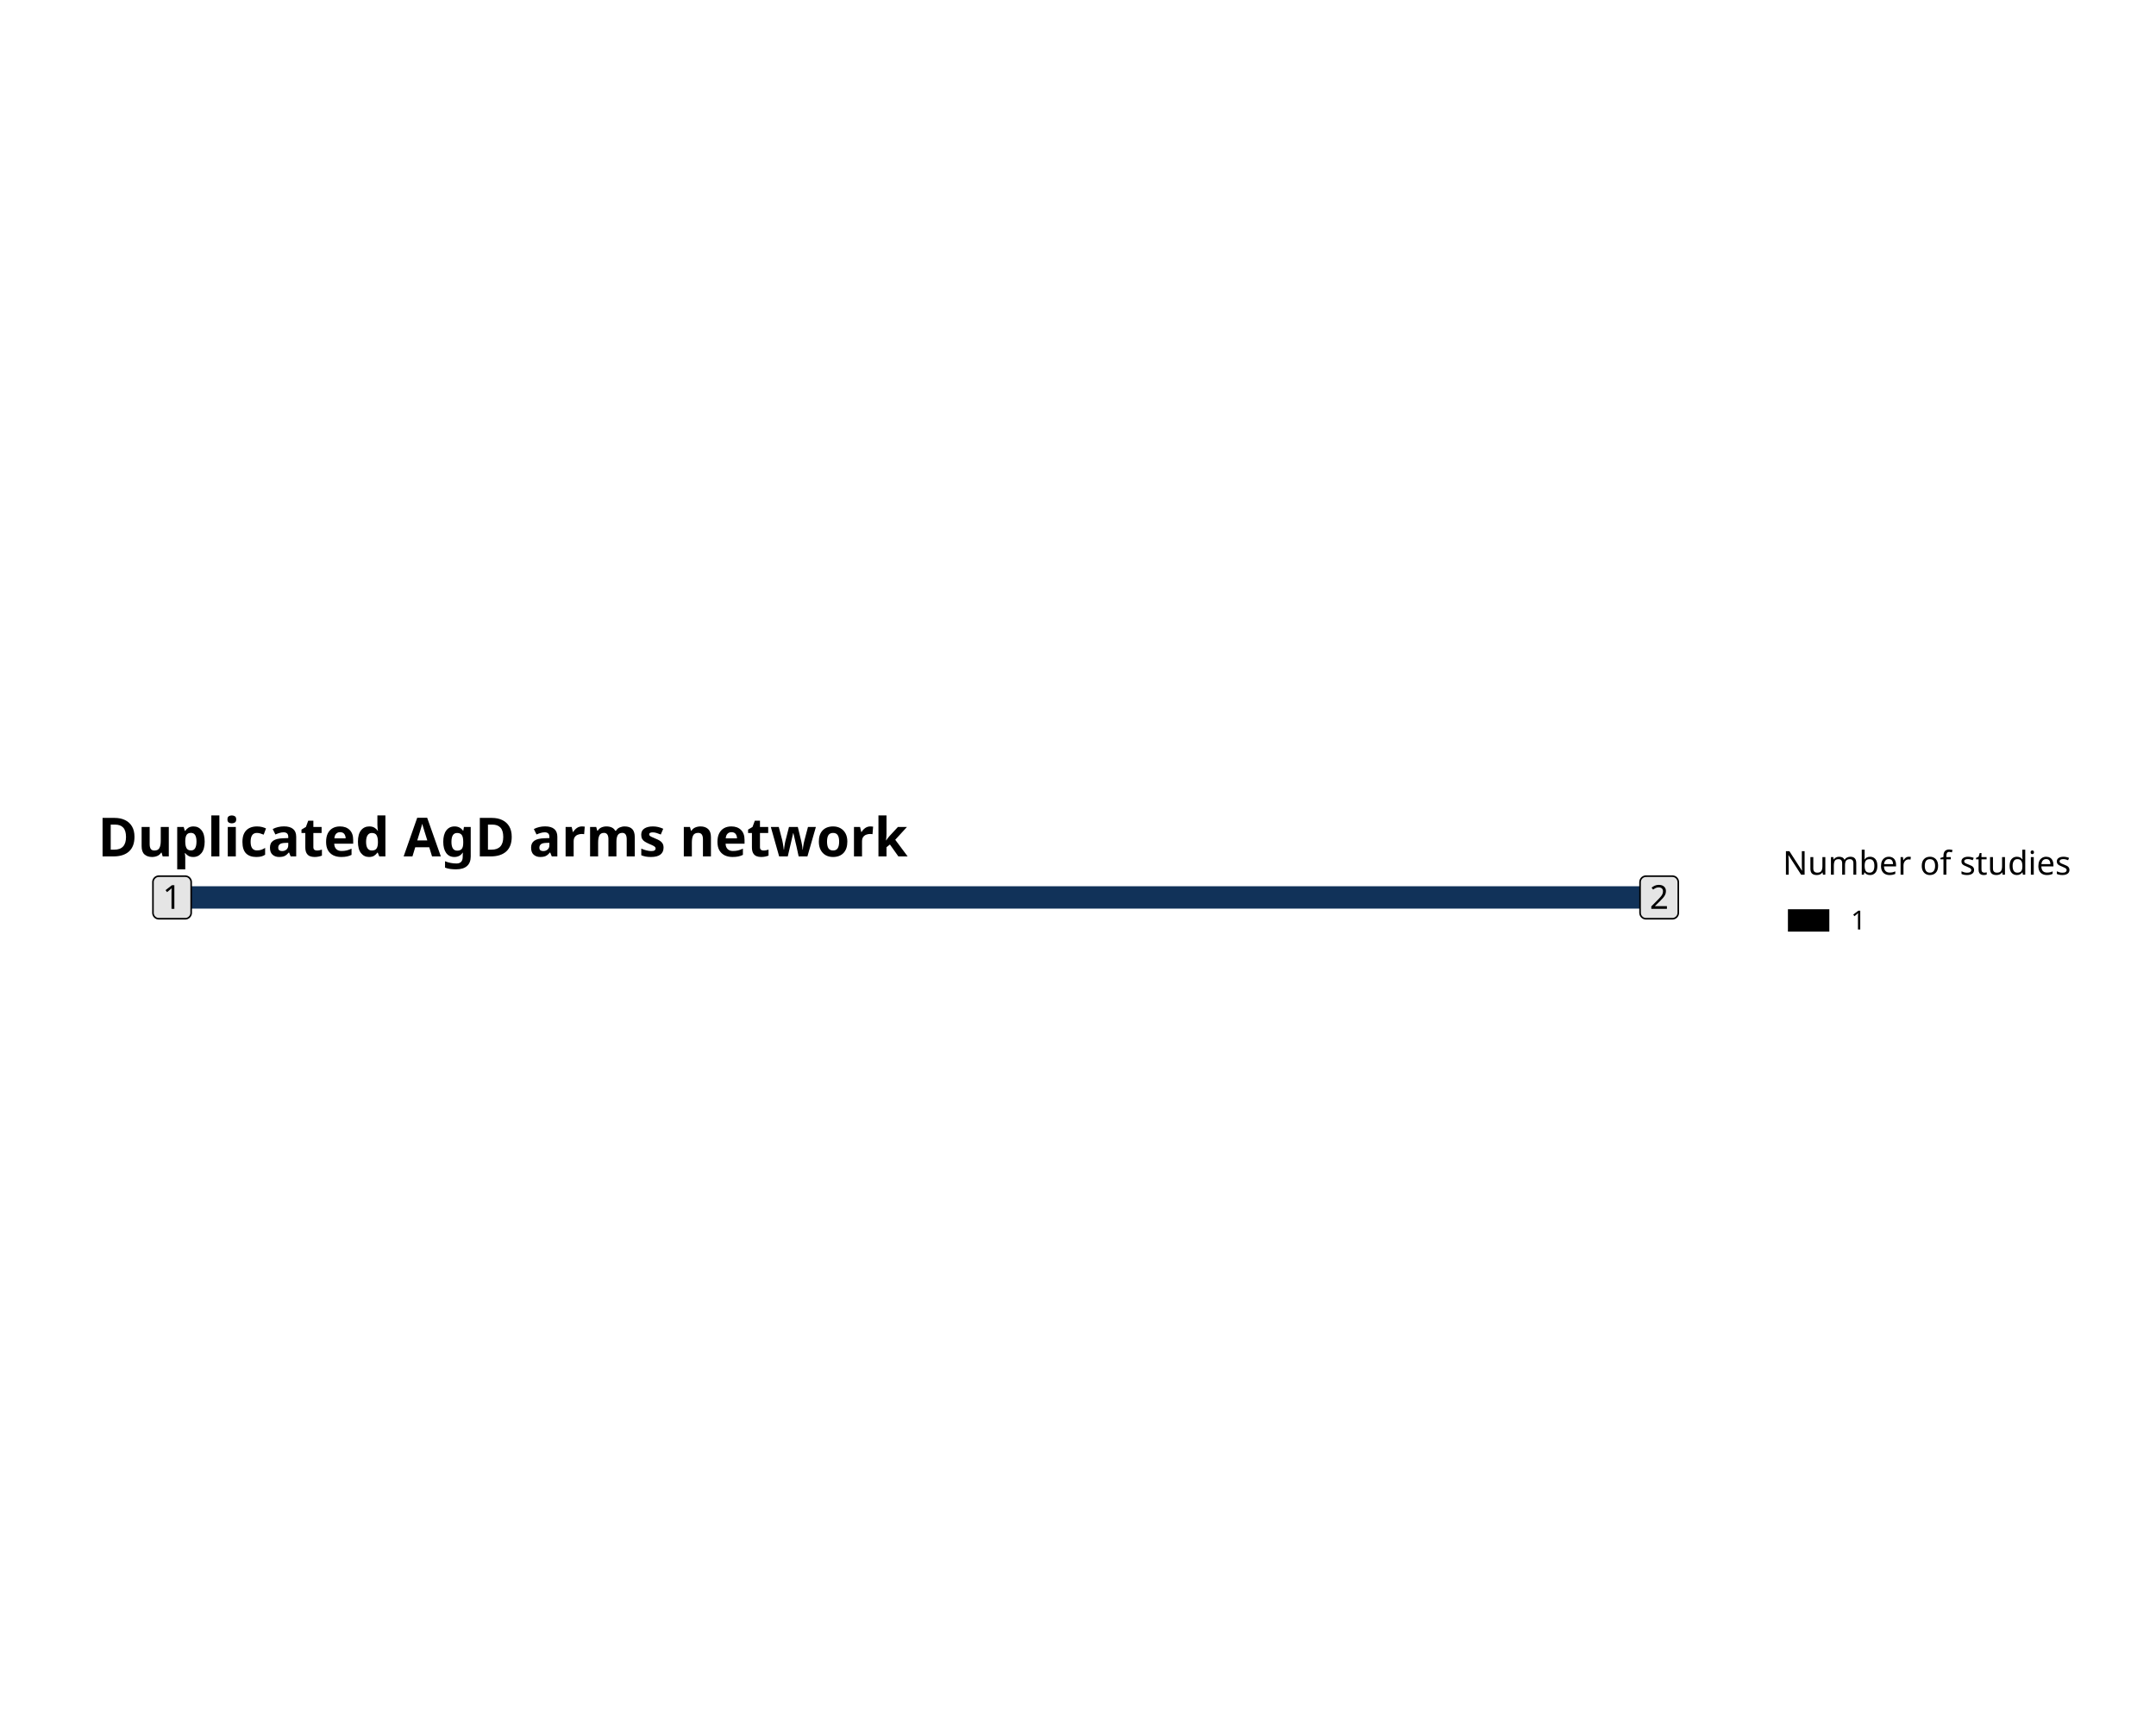
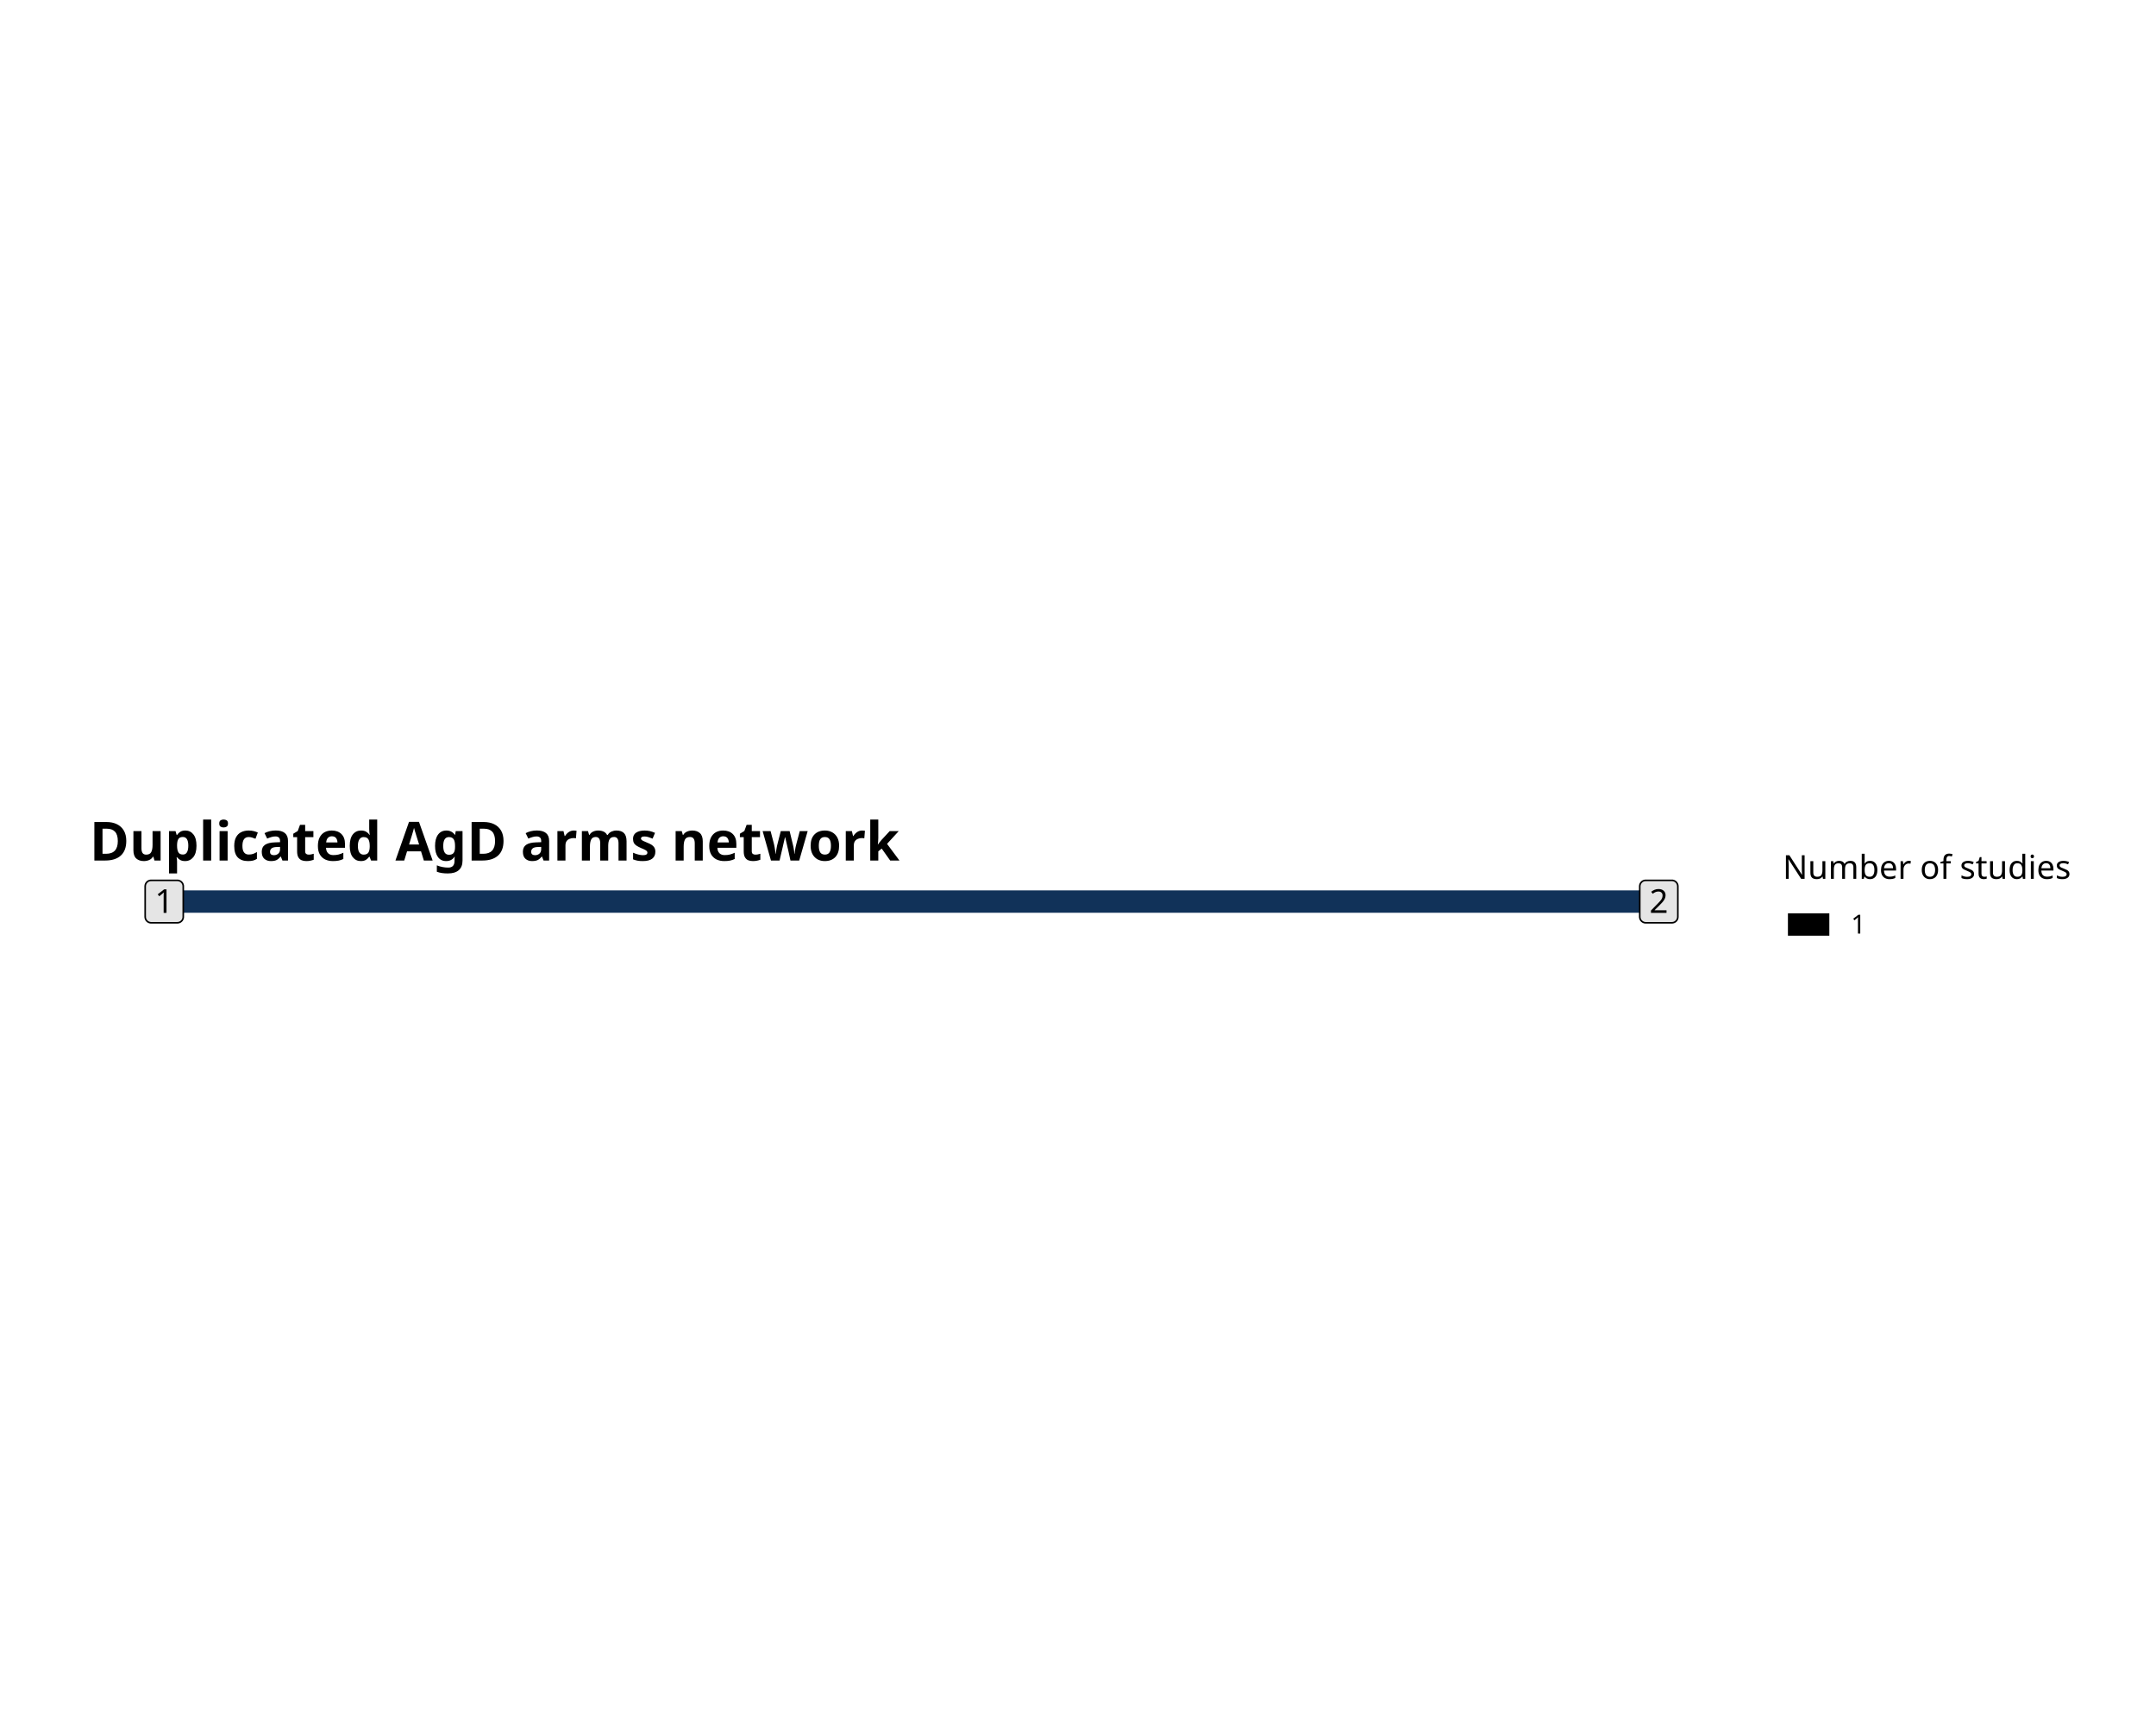
<svg xmlns="http://www.w3.org/2000/svg" class="svglite" data-engine-version="2.0" width="720.00pt" height="576.00pt" viewBox="0 0 720.00 576.00">
  <defs>
    <style type="text/css">
    .svglite line, .svglite polyline, .svglite polygon, .svglite path, .svglite rect, .svglite circle {
      fill: none;
      stroke: #000000;
      stroke-linecap: round;
      stroke-linejoin: round;
      stroke-miterlimit: 10.00;
    }
  </style>
  </defs>
  <rect width="100%" height="100%" style="stroke: none; fill: #FFFFFF;" />
  <defs>
    <clipPath id="cpMC4wMHw3MjAuMDB8MC4wMHw1NzYuMDA=">
      <rect x="0.00" y="0.00" width="720.00" height="576.00" />
    </clipPath>
  </defs>
  <g clip-path="url(#cpMC4wMHw3MjAuMDB8MC4wMHw1NzYuMDA=)">
</g>
  <defs>
-     <clipPath id="cpMC4wMHw3MjAuMDB8MjQzLjcwfDMzMi4zMA==">
-       <rect x="0.00" y="243.70" width="720.00" height="88.60" />
+     <clipPath id="cpMC4wMHw3MjAuMDB8MjQ1LjA3fDMzMC45Mw==">
+       <rect x="0.00" y="245.07" width="720.00" height="85.86" />
    </clipPath>
  </defs>
-   <g clip-path="url(#cpMC4wMHw3MjAuMDB8MjQzLjcwfDMzMi4zMA==)">
-     <rect x="0.00" y="243.70" width="720.00" height="88.60" style="stroke-width: 1.07; stroke: none; fill: #FFFFFF;" />
+   <g clip-path="url(#cpMC4wMHw3MjAuMDB8MjQ1LjA3fDMzMC45Mw==)">
+     <rect x="0.00" y="245.07" width="720.00" height="85.86" style="stroke-width: 1.07; stroke: none; fill: #FFFFFF;" />
  </g>
  <g clip-path="url(#cpMC4wMHw3MjAuMDB8MC4wMHw1NzYuMDA=)">
-     <polyline points="554.08,299.67 549.07,299.67 544.05,299.67 539.04,299.67 534.02,299.67 529.00,299.67 523.99,299.67 518.97,299.67 513.95,299.67 508.94,299.67 503.92,299.67 498.90,299.67 493.89,299.67 488.87,299.67 483.85,299.67 478.84,299.67 473.82,299.67 468.81,299.67 463.79,299.67 458.77,299.67 453.76,299.67 448.74,299.67 443.72,299.67 438.71,299.67 433.69,299.67 428.67,299.67 423.66,299.67 418.64,299.67 413.62,299.67 408.61,299.67 403.59,299.67 398.58,299.67 393.56,299.67 388.54,299.67 383.53,299.67 378.51,299.67 373.49,299.67 368.48,299.67 363.46,299.67 358.44,299.67 353.43,299.67 348.41,299.67 343.40,299.67 338.38,299.67 333.36,299.67 328.35,299.67 323.33,299.67 318.31,299.67 313.30,299.67 308.28,299.67 303.26,299.67 298.25,299.67 293.23,299.67 288.21,299.67 283.20,299.67 278.18,299.67 273.17,299.67 268.15,299.67 263.13,299.67 258.12,299.67 253.10,299.67 248.08,299.67 243.07,299.67 238.05,299.67 233.03,299.67 228.02,299.67 223.00,299.67 217.98,299.67 212.97,299.67 207.95,299.67 202.94,299.67 197.92,299.67 192.90,299.67 187.89,299.67 182.87,299.67 177.85,299.67 172.84,299.67 167.82,299.67 162.80,299.67 157.79,299.67 152.77,299.67 147.75,299.67 142.74,299.67 137.72,299.67 132.71,299.67 127.69,299.67 122.67,299.67 117.66,299.67 112.64,299.67 107.62,299.67 102.61,299.67 97.59,299.67 92.57,299.67 87.56,299.67 82.54,299.67 77.52,299.67 72.51,299.67 67.49,299.67 62.48,299.67 57.46,299.67 " style="stroke-width: 7.47; stroke: #113259;" />
-     <polygon points="549.69,306.78 558.48,306.78 558.40,306.78 558.72,306.77 559.03,306.71 559.33,306.59 559.61,306.43 559.86,306.23 560.07,305.99 560.24,305.72 560.36,305.43 560.44,305.12 560.47,304.80 560.47,304.80 560.47,294.55 560.47,294.55 560.44,294.23 560.36,293.92 560.24,293.63 560.07,293.36 559.86,293.12 559.61,292.91 559.33,292.75 559.03,292.64 558.72,292.58 558.48,292.56 549.69,292.56 549.93,292.58 549.61,292.56 549.29,292.60 548.99,292.69 548.70,292.83 548.43,293.01 548.20,293.23 548.01,293.49 547.86,293.77 547.76,294.07 547.71,294.39 547.70,294.55 547.70,304.80 547.71,304.64 547.71,304.96 547.76,305.27 547.86,305.58 548.01,305.86 548.20,306.11 548.43,306.34 548.70,306.52 548.99,306.66 549.29,306.74 549.61,306.78 " style="stroke-width: 0.53; fill: #E5E5E5;" />
-     <text x="554.08" y="303.47" text-anchor="middle" style="font-size: 11.04px; font-family: sans;" textLength="6.14px" lengthAdjust="spacingAndGlyphs">2</text>
-     <polygon points="53.06,306.78 61.85,306.78 61.77,306.78 62.09,306.77 62.41,306.71 62.71,306.59 62.98,306.43 63.23,306.23 63.44,305.99 63.61,305.72 63.74,305.43 63.82,305.12 63.84,304.80 63.84,304.80 63.84,294.55 63.84,294.55 63.82,294.23 63.74,293.92 63.61,293.63 63.44,293.36 63.23,293.12 62.98,292.91 62.71,292.75 62.41,292.64 62.09,292.58 61.85,292.56 53.06,292.56 53.30,292.58 52.98,292.56 52.67,292.60 52.36,292.69 52.07,292.83 51.81,293.01 51.58,293.23 51.38,293.49 51.24,293.77 51.13,294.07 51.08,294.39 51.08,294.55 51.08,304.80 51.08,304.64 51.08,304.96 51.13,305.27 51.24,305.58 51.38,305.86 51.58,306.11 51.81,306.34 52.07,306.52 52.36,306.66 52.67,306.74 52.98,306.78 " style="stroke-width: 0.53; fill: #E5E5E5;" />
-     <text x="57.46" y="303.47" text-anchor="middle" style="font-size: 11.04px; font-family: sans;" textLength="6.14px" lengthAdjust="spacingAndGlyphs">1</text>
-     <text x="595.35" y="292.08" style="font-size: 11.00px; font-family: sans;" textLength="89.28px" lengthAdjust="spacingAndGlyphs">Number of studies</text>
-     <line x1="597.08" y1="307.34" x2="610.91" y2="307.34" style="stroke-width: 7.47; stroke-linecap: butt;" />
-     <text x="618.11" y="310.37" style="font-size: 8.80px; font-family: sans;" textLength="4.89px" lengthAdjust="spacingAndGlyphs">1</text>
-     <text x="32.63" y="285.97" style="font-size: 18.00px; font-weight: bold; font-family: sans;" textLength="238.14px" lengthAdjust="spacingAndGlyphs">Duplicated AgD arms network</text>
+     <polyline points="553.96,301.04 548.92,301.04 543.88,301.04 538.84,301.04 533.79,301.04 528.75,301.04 523.71,301.04 518.67,301.04 513.63,301.04 508.59,301.04 503.54,301.04 498.50,301.04 493.46,301.04 488.42,301.04 483.38,301.04 478.34,301.04 473.29,301.04 468.25,301.04 463.21,301.04 458.17,301.04 453.13,301.04 448.09,301.04 443.05,301.04 438.00,301.04 432.96,301.04 427.92,301.04 422.88,301.04 417.84,301.04 412.80,301.04 407.75,301.04 402.71,301.04 397.67,301.04 392.63,301.04 387.59,301.04 382.55,301.04 377.50,301.04 372.46,301.04 367.42,301.04 362.38,301.04 357.34,301.04 352.30,301.04 347.26,301.04 342.21,301.04 337.17,301.04 332.13,301.04 327.09,301.04 322.05,301.04 317.01,301.04 311.96,301.04 306.92,301.04 301.88,301.04 296.84,301.04 291.80,301.04 286.76,301.04 281.71,301.04 276.67,301.04 271.63,301.04 266.59,301.04 261.55,301.04 256.51,301.04 251.47,301.04 246.42,301.04 241.38,301.04 236.34,301.04 231.30,301.04 226.26,301.04 221.22,301.04 216.17,301.04 211.13,301.04 206.09,301.04 201.05,301.04 196.01,301.04 190.97,301.04 185.92,301.04 180.88,301.04 175.84,301.04 170.80,301.04 165.76,301.04 160.72,301.04 155.68,301.04 150.63,301.04 145.59,301.04 140.55,301.04 135.51,301.04 130.47,301.04 125.43,301.04 120.38,301.04 115.34,301.04 110.30,301.04 105.26,301.04 100.22,301.04 95.18,301.04 90.13,301.04 85.09,301.04 80.05,301.04 75.01,301.04 69.97,301.04 64.93,301.04 59.89,301.04 54.84,301.04 " style="stroke-width: 7.47; stroke: #113259;" />
+     <polygon points="549.58,308.13 558.34,308.13 558.26,308.13 558.58,308.11 558.89,308.05 559.19,307.94 559.46,307.78 559.71,307.58 559.92,307.34 560.09,307.07 560.22,306.78 560.29,306.47 560.32,306.15 560.32,306.15 560.32,295.94 560.32,295.94 560.29,295.62 560.22,295.31 560.09,295.02 559.92,294.75 559.71,294.51 559.46,294.31 559.19,294.15 558.89,294.04 558.58,293.97 558.34,293.96 549.58,293.96 549.82,293.97 549.50,293.96 549.19,294.00 548.88,294.09 548.59,294.22 548.33,294.40 548.10,294.63 547.91,294.88 547.76,295.16 547.66,295.46 547.61,295.78 547.60,295.94 547.60,306.15 547.61,305.99 547.61,306.31 547.66,306.62 547.76,306.92 547.91,307.21 548.10,307.46 548.33,307.68 548.59,307.86 548.88,308.00 549.19,308.09 549.50,308.13 " style="stroke-width: 0.53; fill: #E5E5E5;" />
+     <text x="553.96" y="304.83" text-anchor="middle" style="font-size: 11.00px; font-family: sans;" textLength="6.12px" lengthAdjust="spacingAndGlyphs">2</text>
+     <polygon points="50.46,308.13 59.22,308.13 59.14,308.13 59.46,308.11 59.77,308.05 60.07,307.94 60.35,307.78 60.59,307.58 60.81,307.34 60.98,307.07 61.10,306.78 61.18,306.47 61.20,306.15 61.20,306.15 61.20,295.94 61.20,295.94 61.18,295.62 61.10,295.31 60.98,295.02 60.81,294.75 60.59,294.51 60.35,294.31 60.07,294.15 59.77,294.04 59.46,293.97 59.22,293.96 50.46,293.96 50.70,293.97 50.38,293.96 50.07,294.00 49.76,294.09 49.47,294.22 49.21,294.40 48.98,294.63 48.79,294.88 48.64,295.16 48.54,295.46 48.49,295.78 48.48,295.94 48.48,306.15 48.49,305.99 48.49,306.31 48.54,306.62 48.64,306.92 48.79,307.21 48.98,307.46 49.21,307.68 49.47,307.86 49.76,308.00 50.07,308.09 50.38,308.13 " style="stroke-width: 0.53; fill: #E5E5E5;" />
+     <text x="54.84" y="304.83" text-anchor="middle" style="font-size: 11.00px; font-family: sans;" textLength="6.12px" lengthAdjust="spacingAndGlyphs">1</text>
+     <text x="595.35" y="293.45" style="font-size: 11.00px; font-family: sans;" textLength="89.28px" lengthAdjust="spacingAndGlyphs">Number of studies</text>
+     <line x1="597.08" y1="308.71" x2="610.91" y2="308.71" style="stroke-width: 7.47; stroke-linecap: butt;" />
+     <text x="618.11" y="311.74" style="font-size: 8.80px; font-family: sans;" textLength="4.89px" lengthAdjust="spacingAndGlyphs">1</text>
+     <text x="29.89" y="287.34" style="font-size: 18.00px; font-weight: bold; font-family: sans;" textLength="238.14px" lengthAdjust="spacingAndGlyphs">Duplicated AgD arms network</text>
  </g>
</svg>
